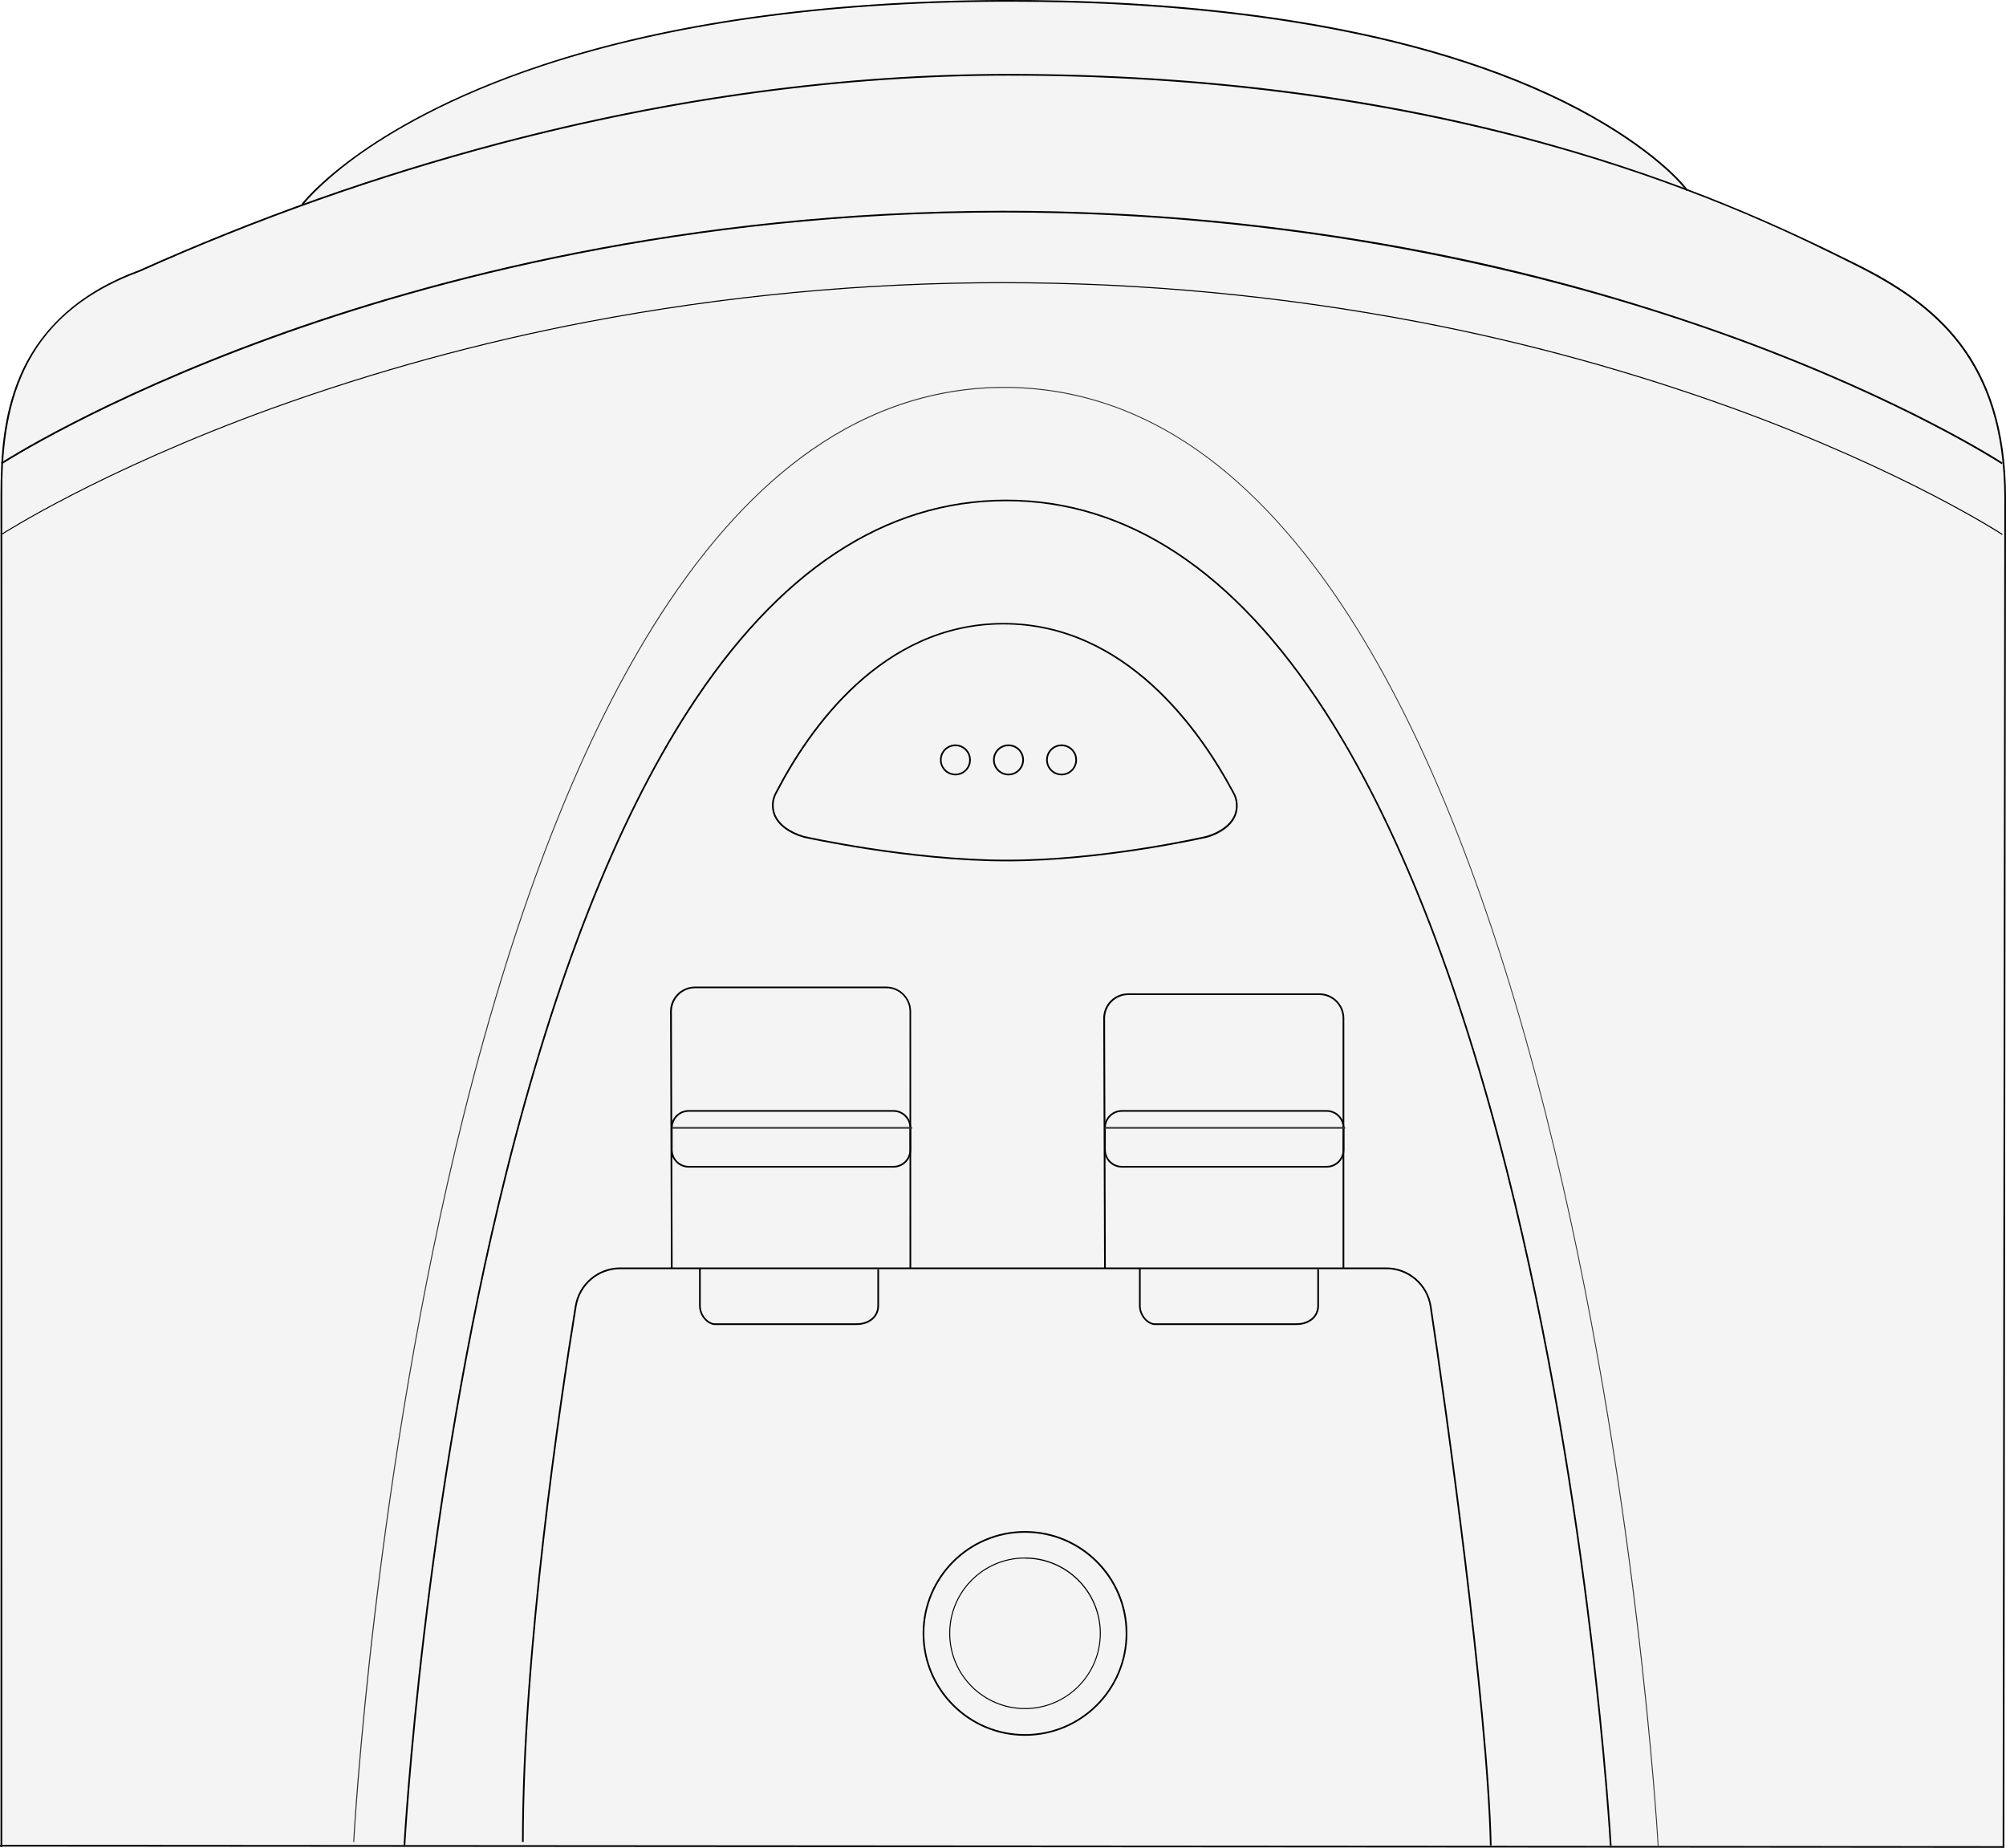
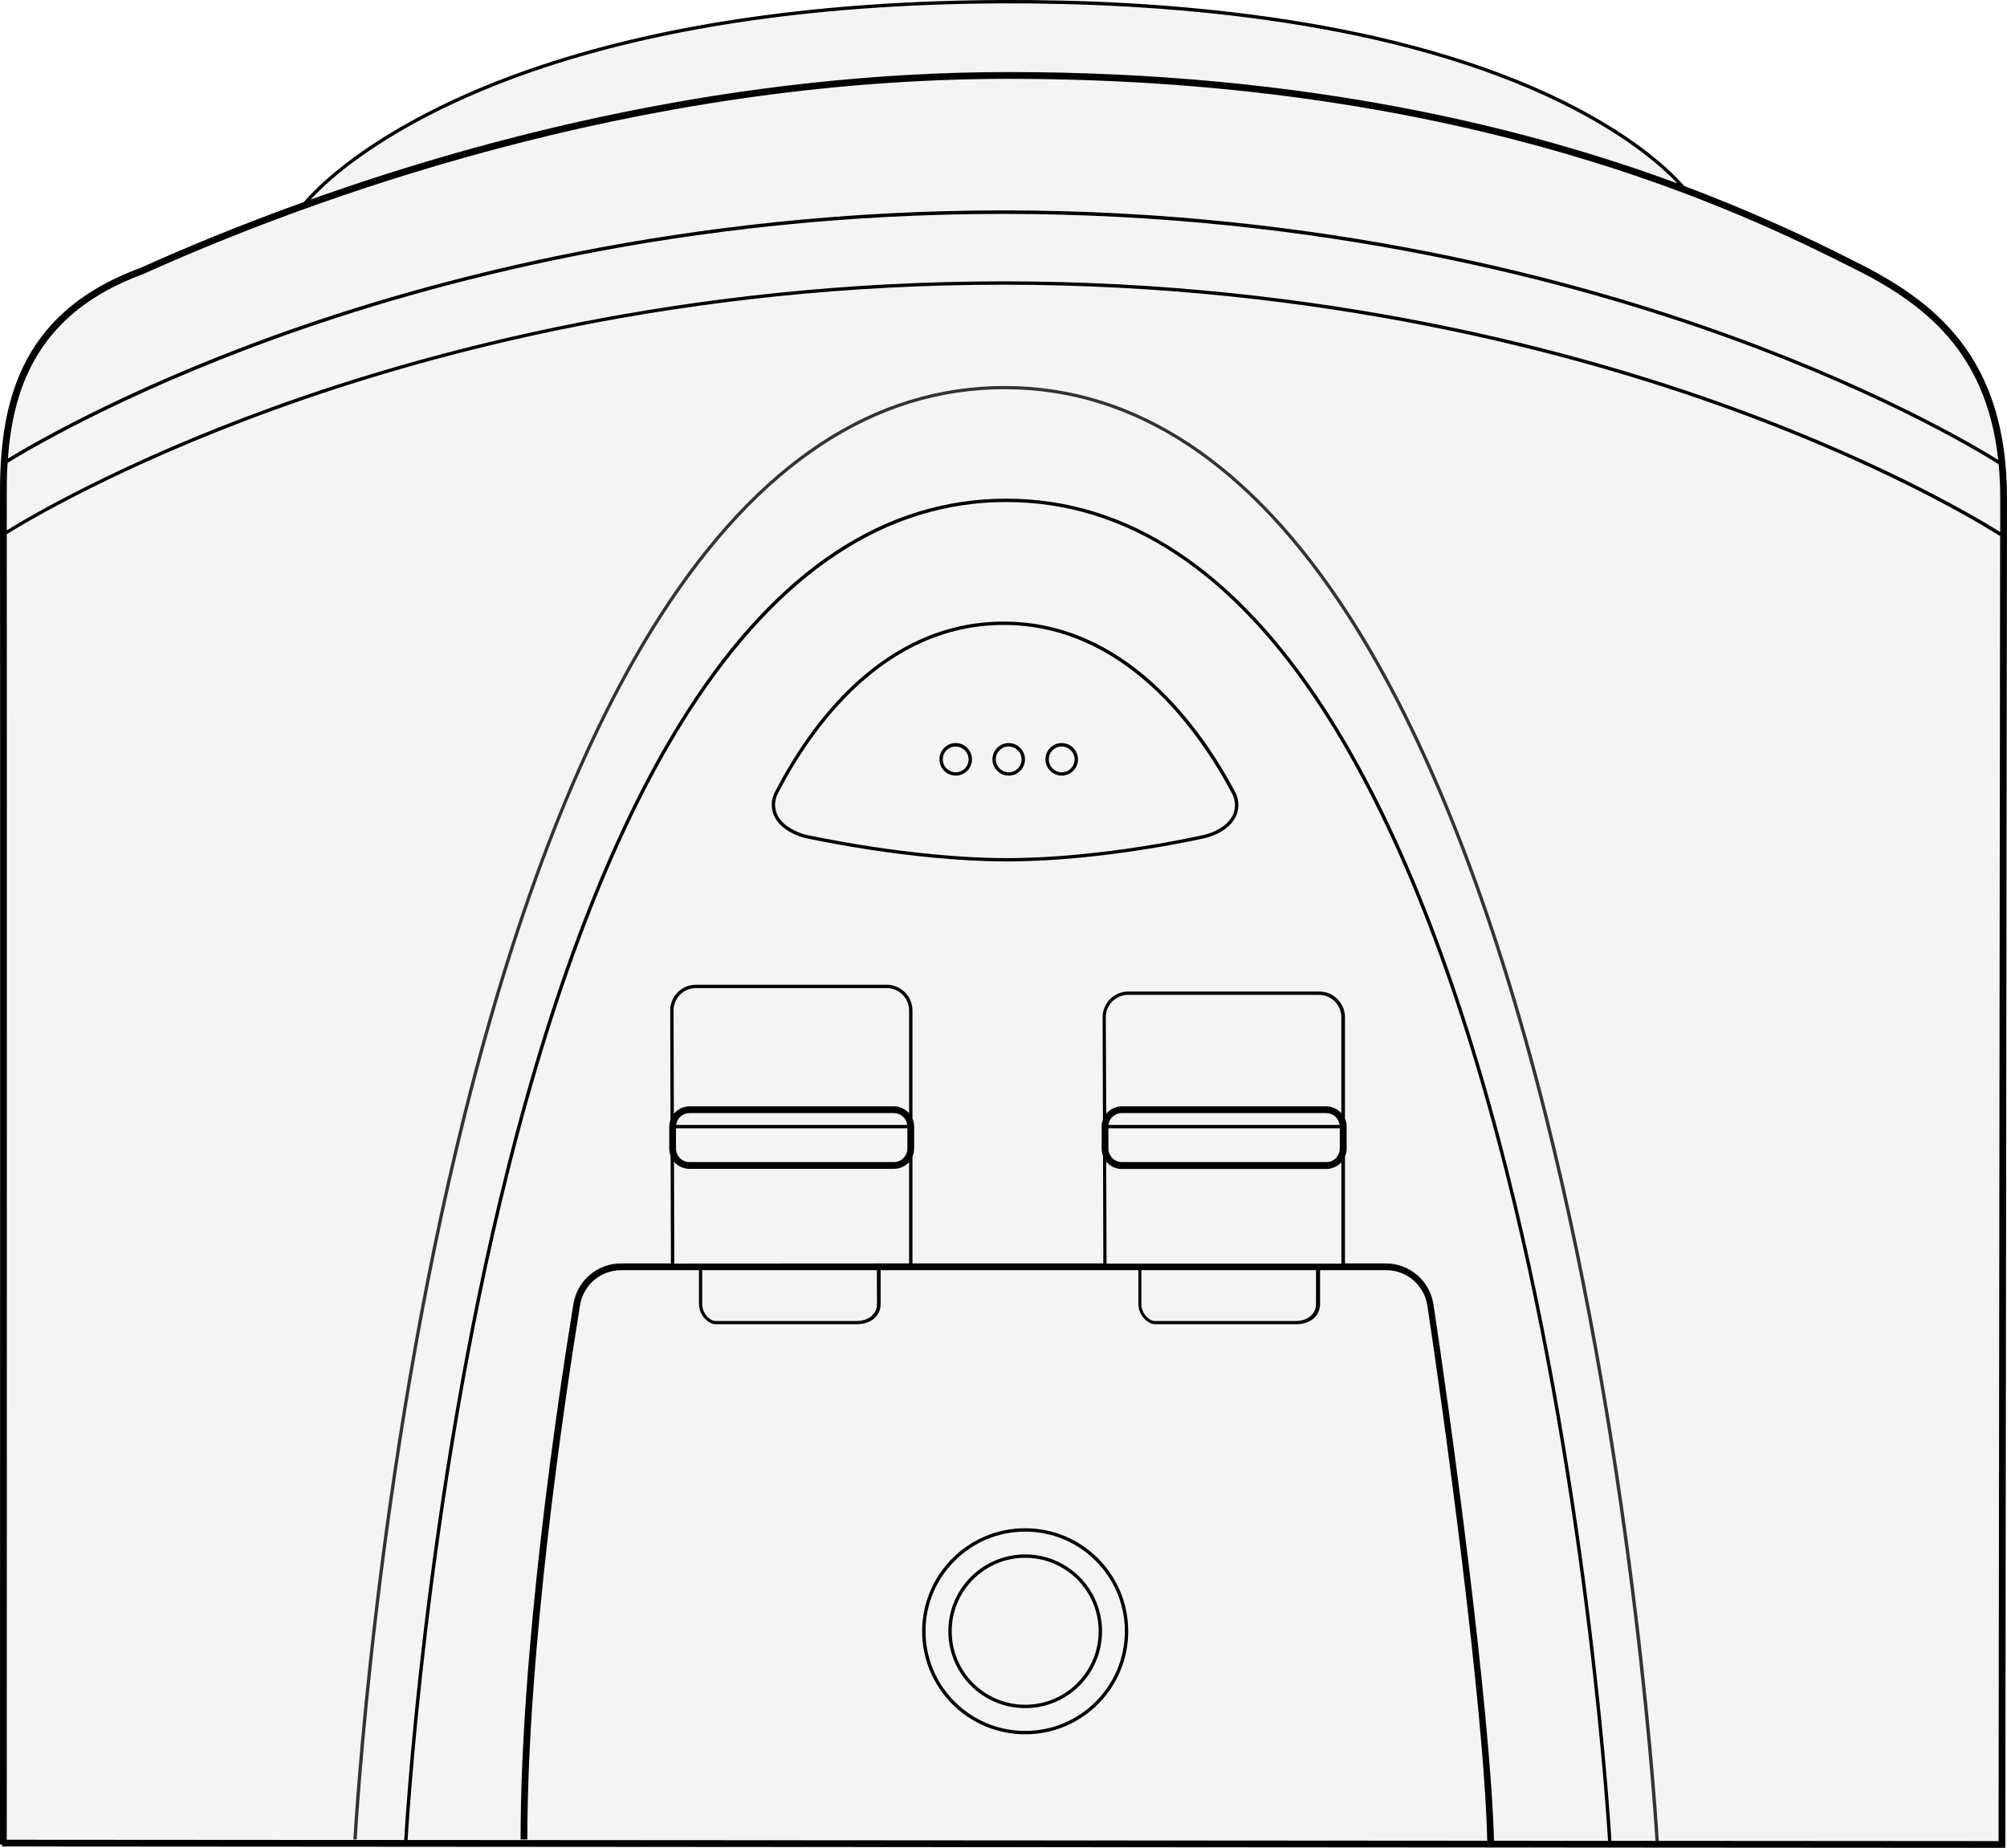
- <svg xmlns="http://www.w3.org/2000/svg" viewBox="0 0 592.75 546.01">
+ <svg xmlns="http://www.w3.org/2000/svg" viewBox="0 0 594.1 547.01">
  <defs>
-     <style>.bdce162a-69b9-4cad-885a-fec395a5c29b{fill:#f4f4f4;}.a079f5b9-4f2c-40f0-ae62-e6ac4fee1400{fill:#333;}</style>
+     <style>.b8224478-45a1-4f1f-805b-f78f84a20d87{fill:#f4f4f4;}.f69ce21e-3c57-4901-8481-a6ff44c155c4{fill:#333;}.e7dc9b88-9fce-4c18-ae4c-1da0585a3eb9{fill:none;stroke:#000;stroke-miterlimit:10;}</style>
  </defs>
-   <g id="b6439c93-6513-424b-8a81-04f30707c57f" data-name="Layer 2">
-     <g id="bbb5cdff-5b47-47c3-b9a7-609ddaf37442" data-name="grid">
-       <path class="bdce162a-69b9-4cad-885a-fec395a5c29b" d="M581,104.76c-5-6-9-11-9-11l-16.23-12.2L528,68.76l-30-13S458,1.76,302.21.3c0,0-88.2-.54-146.2,20.46-42.88,15.52-63,34-67,40-13.81,5.18-28,10-42,17a68.19,68.19,0,0,0-36,24c-11.62,14.53-11,45-11,45v399H592v-407C591,123.76,586,110.76,581,104.76Z" />
-       <path d="M592.26,546H592L.66,545.61v.15H.16v-.15H0v-.5H.16c0-17.82.09-378.49,0-398.59,0-11,.61-23.79,5.87-35.79C12.29,96.47,24.1,86.07,41.12,79.82A691.83,691.83,0,0,1,147.69,42.11C198.81,28.66,249.39,21.84,298,21.84c57.35,0,111.32,7,160.44,20.87C497.83,53.8,526.13,66.79,548.62,78c22.92,11.46,44.13,27.78,44.13,69.22Zm-591.6-.9,591.1.4.49-398.25c0-41.17-21.08-57.39-43.86-68.78C517.68,63.13,436.11,22.34,298,22.34c-48.59,0-99.13,6.82-150.21,20.26A692.35,692.35,0,0,0,41.31,80.28C5.28,93.51.54,121.18.66,146.51.75,166.62.66,527.29.66,545.11Z" />
-       <path d="M89.46,60.65l-.4-.3c0-.06,4.56-6,15.55-14,10.13-7.39,28-18.12,55.61-27.25C197.71,6.69,243.26.27,295.6,0,341.74-.23,407.35,4.4,457.82,27.73,482,38.91,495.14,51.18,498.71,56.11l-.41.3c-3.55-4.91-16.64-17.12-40.75-28.25C408.34,5.43,344.69.5,298.82.5H295.6c-52.29.26-97.79,6.67-135.23,19-27.53,9.1-45.34,19.79-55.44,27.15C94,54.69,89.5,60.59,89.46,60.65Z" />
-       <path d="M475.7,545.37c-.05-1-5.74-100.49-30.51-198.71C430.65,289,412.47,243,391.16,210.1c-26.6-41.14-58.18-62-93.86-62s-67.21,20.85-93.73,62C182.34,243,164.26,289,149.84,346.62c-24.56,98.19-30,197.66-30.09,198.65l-.5,0c.06-1,5.54-100.51,30.1-198.75,14.44-57.71,32.54-103.7,53.8-136.69,26.62-41.27,58.29-62.2,94.15-62.2s67.58,20.93,94.28,62.22c21.34,33,39.54,79,54.1,136.71,24.78,98.27,30.47,197.81,30.52,198.8Z" />
-       <path class="a079f5b9-4f2c-40f0-ae62-e6ac4fee1400" d="M489.86,545.77c-.06-1.08-6.22-109-33-215.63-15.73-62.58-35.4-112.45-58.45-148.21-13.68-21.22-28.72-37.65-44.7-48.82-17.57-12.28-36.72-18.5-56.91-18.5s-39.32,6.2-56.87,18.44c-16,11.13-31,27.5-44.6,48.65-23,35.63-42.53,85.32-58.13,147.69-26.56,106.21-32.48,213.8-32.54,214.87h-.29c0-1.08,6-108.7,32.54-214.93,15.61-62.4,35.18-112.12,58.17-147.79,13.66-21.18,28.69-37.58,44.68-48.73,17.6-12.27,36.79-18.49,57-18.49s39.46,6.24,57.08,18.56c16,11.19,31.08,27.64,44.79,48.9,23.06,35.79,42.74,85.68,58.48,148.3,26.8,106.61,33,214.6,33,215.68Z" />
-       <path d="M.55,137.15l-.28-.42c.29-.19,29.12-18.83,79.82-37.23,46.78-17,122.29-37.22,216.32-37.22A652,652,0,0,1,419.35,73.91a609.81,609.81,0,0,1,93,25.59c50.5,18.4,79.13,37,79.41,37.23l-.27.42c-.28-.19-28.88-18.81-79.33-37.19C465.59,83,390.37,62.78,296.41,62.78S127,83,80.27,100C29.63,118.34.83,137,.55,137.15Z" />
-       <path d="M.49,158.06l-.16-.25c.28-.18,29.11-18.82,79.79-37.22A613.93,613.93,0,0,1,173.37,95a656,656,0,0,1,246,0,608.83,608.83,0,0,1,93,25.58c50.48,18.4,79.1,37,79.39,37.22l-.17.25c-.28-.18-28.88-18.81-79.33-37.19A609.65,609.65,0,0,0,419.27,95.3a656,656,0,0,0-245.84,0,614.44,614.44,0,0,0-93.2,25.57C29.58,139.25.78,157.88.49,158.06Z" />
-       <path d="M297.5,254.51c-28.69,0-59.74-6.94-60.05-7-4.31-1.23-7.5-3.6-8.75-6.51a7.91,7.91,0,0,1,.44-6.94c9.67-18.69,31.28-50,67.36-50S354.64,215.3,364.6,234a8,8,0,0,1,.54,7.08c-1.23,2.91-4.37,5.27-8.61,6.47C356.22,247.57,326.2,254.51,297.5,254.51Zm-1-70c-35.81,0-57.29,31.18-66.91,49.77a7.39,7.39,0,0,0-.43,6.51c1.19,2.77,4.26,5,8.41,6.23.3.07,31.3,7,59.93,7s58.61-6.92,58.91-7c4.08-1.16,7.1-3.42,8.27-6.18a7.52,7.52,0,0,0-.52-6.65C354.25,215.63,332.28,184.51,296.5,184.51Z" />
-       <path d="M269.25,374.86h-.5v-76a6.86,6.86,0,0,0-6.86-6.86H205.4a6.87,6.87,0,0,0-6.87,6.86l.22,75.89h-.5L198,298.87a7.37,7.37,0,0,1,7.37-7.36h56.49a7.37,7.37,0,0,1,7.36,7.36Z" />
-       <path d="M326.25,374.76,326,300.87a7.37,7.37,0,0,1,7.37-7.36h56.49a7.37,7.37,0,0,1,7.36,7.36v73.89h-.5V300.87a6.86,6.86,0,0,0-6.86-6.86H333.4a6.87,6.87,0,0,0-6.87,6.86l.22,73.89Z" />
-       <path d="M264,345H203.5a5.26,5.26,0,0,1-5.25-5.25v-6.5A5.26,5.26,0,0,1,203.5,328H264a5.26,5.26,0,0,1,5.25,5.25v6.5A5.25,5.25,0,0,1,264,345Zm-60.5-16.5a4.76,4.76,0,0,0-4.75,4.75v6.5a4.76,4.76,0,0,0,4.75,4.75H264a4.75,4.75,0,0,0,4.75-4.75v-6.5a4.75,4.75,0,0,0-4.75-4.75Z" />
-       <path d="M440.25,545.27c-.83-40.15-13.4-130.6-17.74-159.12a13,13,0,0,0-13-11.14H183.31a13.06,13.06,0,0,0-12.94,11c-4.7,28.86-15.62,102.05-15.62,158.24h-.5c0-56.23,10.93-129.45,15.62-158.32a13.57,13.57,0,0,1,13.44-11.43H409.54A13.53,13.53,0,0,1,423,386.07c4.34,28.53,16.92,119,17.75,159.19Z" />
-       <path d="M282.32,229.1a4.57,4.57,0,1,1,4.56-4.56A4.57,4.57,0,0,1,282.32,229.1Zm0-8.63a4.07,4.07,0,1,0,4.06,4.07A4.07,4.07,0,0,0,282.32,220.47Z" />
-       <path d="M298,229.1a4.57,4.57,0,1,1,4.57-4.56A4.57,4.57,0,0,1,298,229.1Zm0-8.63a4.07,4.07,0,1,0,4.07,4.07A4.07,4.07,0,0,0,298,220.47Z" />
-       <path d="M313.69,229.1a4.57,4.57,0,1,1,4.56-4.56A4.57,4.57,0,0,1,313.69,229.1Zm0-8.63a4.07,4.07,0,1,0,4.06,4.07A4.07,4.07,0,0,0,313.69,220.47Z" />
-       <rect class="a079f5b9-4f2c-40f0-ae62-e6ac4fee1400" x="198.5" y="333.01" width="71" height="0.5" />
-       <path d="M392,345H331.5a5.26,5.26,0,0,1-5.25-5.25v-6.5A5.26,5.26,0,0,1,331.5,328H392a5.26,5.26,0,0,1,5.25,5.25v6.5A5.25,5.25,0,0,1,392,345Zm-60.5-16.5a4.76,4.76,0,0,0-4.75,4.75v6.5a4.76,4.76,0,0,0,4.75,4.75H392a4.75,4.75,0,0,0,4.75-4.75v-6.5a4.75,4.75,0,0,0-4.75-4.75Z" />
-       <rect class="a079f5b9-4f2c-40f0-ae62-e6ac4fee1400" x="326.5" y="333.01" width="71" height="0.5" />
-       <path d="M253.05,391.51H211.27c-2.14,0-4.71-2.55-4.71-5.71V374.86h.5V385.8c0,2.89,2.3,5.21,4.21,5.21h41.78c3.65,0,6.2-2.14,6.2-5.21V375.1h.5v10.7C259.75,389.16,257,391.51,253.05,391.51Z" />
-       <path d="M383.05,391.51H341.27c-2.14,0-4.71-2.55-4.71-5.71V374.86h.5V385.8c0,2.89,2.3,5.21,4.21,5.21h41.78c3.65,0,6.2-2.14,6.2-5.21V375.1h.5v10.7C389.75,389.16,387,391.51,383.05,391.51Z" />
-       <path d="M302.88,512.89a30.25,30.25,0,1,1,30.25-30.25A30.28,30.28,0,0,1,302.88,512.89Zm0-60a29.75,29.75,0,1,0,29.75,29.75A29.78,29.78,0,0,0,302.88,452.89Z" />
-       <path d="M302.88,505a22.4,22.4,0,1,1,22.4-22.4A22.43,22.43,0,0,1,302.88,505Zm0-44.5a22.1,22.1,0,1,0,22.1,22.1A22.12,22.12,0,0,0,302.88,460.54Z" />
+   <g id="f06457e8-8f72-4ba2-9112-146e0fc7602e" data-name="Layer 2">
+     <g id="bcf5324c-7c88-4ea3-b2de-aab9d34eea75" data-name="Layer 1">
+       <path class="b8224478-45a1-4f1f-805b-f78f84a20d87" d="M581.6,105c-5-6-9-11-9-11l-16.23-12.2L528.6,69l-30-13S458.6,2,302.8.55c0,0-88.2-.54-146.2,20.46C113.72,36.53,96.53,53.15,90.48,60.76L89.6,61s-70,23-78,41C8.53,108.91.41,125.12.6,147c1,114,0,399,0,399h592V139C591.6,124,586.6,111,581.6,105Z" />
+       <path d="M476.05,545.63c-.06-1-5.75-100.47-30.51-198.66-14.54-57.65-32.71-103.57-54-136.49-26.55-41.06-58.06-61.87-93.65-61.87s-67,20.81-93.51,61.86c-21.22,32.92-39.29,78.83-53.71,136.46-24.55,98.17-30,197.61-30.07,198.61l-1-.06c.05-1,5.53-100.53,30.1-198.79,14.44-57.74,32.56-103.75,53.84-136.76,26.66-41.36,58.4-62.32,94.35-62.32s67.74,21,94.5,62.33c21.35,33,39.56,79,54.12,136.79C471.3,445,477,544.58,477.05,545.58Z" />
+       <path class="f69ce21e-3c57-4901-8481-a6ff44c155c4" d="M490.1,546c-.06-1.08-6.21-109-33-215.57-15.72-62.55-35.37-112.38-58.4-148.1C370,137.8,335.89,115.21,297.38,115.21s-72.54,22.51-101.17,66.92c-23,35.6-42.49,85.26-58.08,147.58-26.55,106.18-32.48,213.75-32.53,214.82l-1,0c.06-1.08,6-108.73,32.56-215,15.61-62.43,35.2-112.19,58.21-147.89,28.83-44.71,63.15-67.38,102-67.38S370.62,137,399.54,181.83c23.09,35.82,42.79,85.75,58.54,148.41,26.8,106.64,33,214.66,33,215.74Z" />
+       <path d="M549.55,77.62a497.88,497.88,0,0,0-51-22.57c-3.19-3.7-14.75-15.61-40-27.3C408,4.4,342.38-.23,296.19,0,243.82.27,198.24,6.69,160.73,19.1,133.09,28.24,115.2,39,105.05,46.38,96,53,91.46,58,90,59.78,70.72,66.71,54.32,73.56,41.46,79.36,4.72,92.85-.12,121,0,146.77.1,167.28,0,542.23,0,546H.6v.6l592,.4h1l.5-399.5C594.1,105.66,572.68,89.19,549.55,77.62ZM105.7,47.15c10.08-7.35,27.86-18,55.34-27.1C198.46,7.67,243.93,1.27,296.2,1c46-.19,111.46,4.37,161.79,27.6,22.57,10.42,34.12,21,38.53,25.68-43.66-16.12-109.13-32.95-197.9-32.95-80.83,0-154.12,19-206.67,37.74A93.25,93.25,0,0,1,105.7,47.15ZM42.21,81.21c47.94-21.61,145-57.87,256.41-57.87,137.91,0,219.37,40.73,250,56.07C569,89.57,588,103.63,591.5,136.15c-5.38-3.37-33.1-20.1-78.49-36.64-46.62-17-121.93-37.23-216-37.23S127.4,82.53,80.59,99.51c-44,16-71.55,32.13-78.25,36.25C3.9,114.05,11.73,92.4,42.21,81.21ZM591.6,545,2,544.61c0-23.25.08-322,0-386.48,4.79-3,32.78-19.94,79-36.69,46.72-17,122.12-37.16,216-37.16s169.09,20.21,215.62,37.16c50.43,18.37,79,37,79.29,37.17l.16-.25Zm.49-387.49c-3.58-2.28-31.73-19.75-79.08-37-46.62-17-121.93-37.23-216-37.23S127.4,103.53,80.59,120.51C35.84,136.76,8.12,153.19,2,157c0-5.17,0-8.67,0-10.2,0-3.23,0-6.5.25-9.77,5.41-3.36,33.24-20.05,78.72-36.55,46.72-17,122.12-37.16,216-37.16S466.1,83.49,512.63,100.44c47.76,17.4,75.91,35,79,37,.3,3.19.47,6.55.47,10.1Z" />
+       <path d="M298.1,255c-28.73,0-59.8-6.94-60.11-7-4.4-1.26-7.64-3.68-8.93-6.67a8.09,8.09,0,0,1,.46-7.14C239.21,215.45,260.88,184,297.1,184s58.33,31.37,68.32,50.07a8.26,8.26,0,0,1,.55,7.3c-1.27,3-4.46,5.39-8.78,6.61C356.87,248.07,326.82,255,298.1,255Zm-1-70c-35.69,0-57.11,31.1-66.7,49.64a7.08,7.08,0,0,0-.42,6.29c1.16,2.7,4.17,4.92,8.25,6.09.29.06,31.26,7,59.87,7s58.54-6.92,58.84-7c4-1.13,7-3.33,8.11-6a7.3,7.3,0,0,0-.52-6.44C354.65,216.05,332.75,185,297.1,185Z" />
+       <path d="M282.91,229.6a4.82,4.82,0,1,1,4.81-4.81A4.82,4.82,0,0,1,282.91,229.6Zm0-8.63a3.82,3.82,0,1,0,3.81,3.82A3.82,3.82,0,0,0,282.91,221Z" />
+       <path d="M298.6,229.6a4.82,4.82,0,1,1,4.81-4.81A4.81,4.81,0,0,1,298.6,229.6Zm0-8.63a3.82,3.82,0,1,0,3.81,3.82A3.82,3.82,0,0,0,298.6,221Z" />
+       <path d="M314.29,229.6a4.82,4.82,0,1,1,4.81-4.81A4.82,4.82,0,0,1,314.29,229.6Zm0-8.63a3.82,3.82,0,1,0,3.81,3.82A3.82,3.82,0,0,0,314.29,221Z" />
+       <path d="M424.34,386.21A14.29,14.29,0,0,0,410.13,374h-12V342.4a6,6,0,0,0,.5-2.39v-6.5a6,6,0,0,0-.5-2.39v-30a7.62,7.62,0,0,0-7.61-7.61H334a7.61,7.61,0,0,0-7.61,7.61l.09,30.34a5.82,5.82,0,0,0-.37,2.05V340a5.82,5.82,0,0,0,.4,2.14l.09,31.86H270.1V342.4a6,6,0,0,0,.5-2.39v-6.5a6,6,0,0,0-.5-2.39v-32a7.62,7.62,0,0,0-7.61-7.61H206a7.61,7.61,0,0,0-7.61,7.61l.09,32.33a5.84,5.84,0,0,0-.37,2.06V340a5.91,5.91,0,0,0,.4,2.15l.09,31.85H183.9a14.29,14.29,0,0,0-14.17,12.06C165,415,154.1,488.22,154.1,544.51h2c0-56.15,10.91-129.28,15.6-158.12A12.31,12.31,0,0,1,183.9,376h23v10c0,3.3,2.71,6,5,6h41.78c4.1,0,7-2.45,7-6V376h76.3v10c0,3.3,2.71,6,5,6h41.78c4.1,0,7-2.45,7-6V376h19.53a12.3,12.3,0,0,1,12.23,10.5c4.34,28.51,16.9,118.92,17.74,159l2,0C441.26,505.28,428.68,414.75,424.34,386.21ZM200.1,334h68.5v6a4,4,0,0,1-4,4H204.1a4,4,0,0,1-4-4Zm.05-1a4,4,0,0,1,3.95-3.5h60.5a4,4,0,0,1,3.95,3.5Zm-.77-33.89a6.62,6.62,0,0,1,6.61-6.61h56.5a6.62,6.62,0,0,1,6.61,6.61v30.44a6,6,0,0,0-4.5-2.05H204.1a6,6,0,0,0-4.63,2.19Zm60.22,86.93c0,2.92-2.45,5-6,5H211.86c-1.78,0-4-2.29-4-5V376h51.7Zm-60-12-.08-30.14A6,6,0,0,0,204.1,346h60.5a6,6,0,0,0,4.5-2v30ZM328.1,334h68.5v6a4,4,0,0,1-4,4H332.1a4,4,0,0,1-4-4Zm0-1a4,4,0,0,1,4-3.5h60.5a4,4,0,0,1,3.95,3.5Zm-.77-31.89a6.62,6.62,0,0,1,6.61-6.61h56.5a6.62,6.62,0,0,1,6.61,6.61v28.44a6,6,0,0,0-4.5-2.05H332.1a6,6,0,0,0-4.64,2.2Zm62.22,84.93c0,2.92-2.45,5-6,5H341.86c-1.78,0-4-2.29-4-5V376h51.7Zm-62-12-.09-30.15a6,6,0,0,0,4.6,2.15h60.5a6,6,0,0,0,4.5-2v30Z" />
+       <circle class="e7dc9b88-9fce-4c18-ae4c-1da0585a3eb9" cx="303.47" cy="482.89" r="30" />
+       <circle class="e7dc9b88-9fce-4c18-ae4c-1da0585a3eb9" cx="303.47" cy="482.89" r="22.25" />
    </g>
  </g>
</svg>
